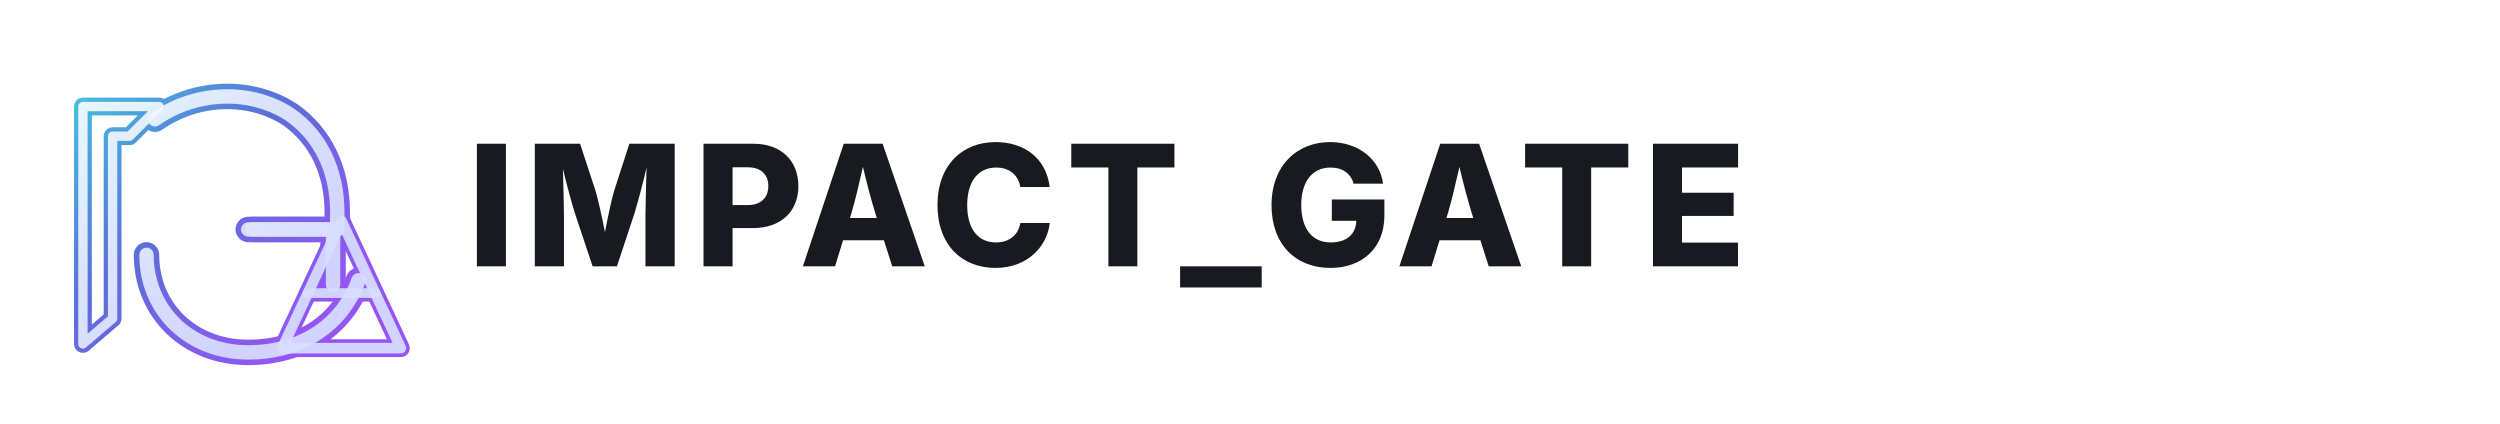
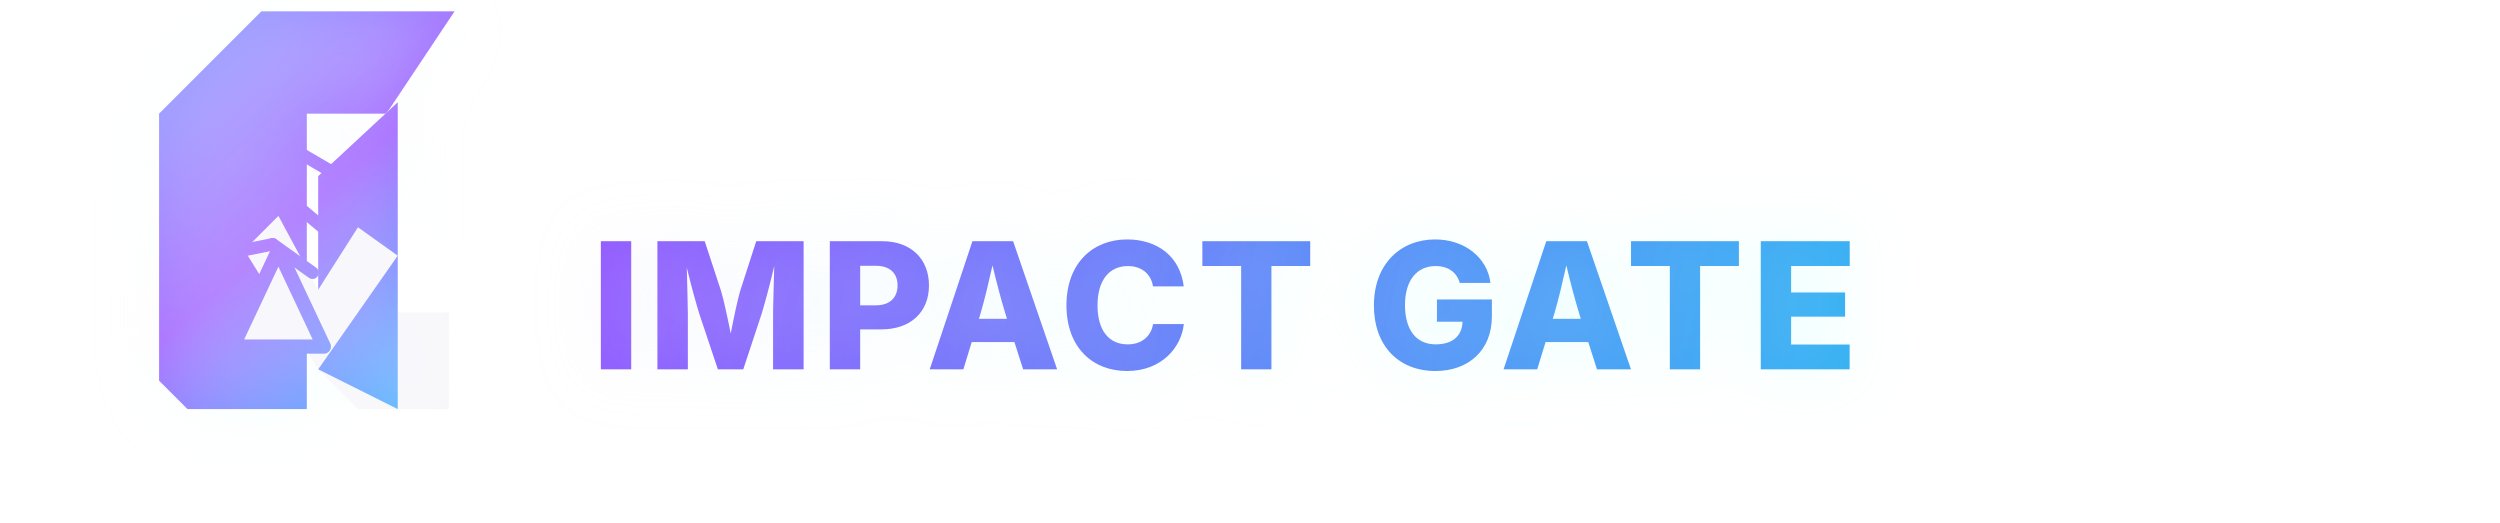
- <svg xmlns="http://www.w3.org/2000/svg" width="460" height="78" viewBox="0 0 460 78" fill="none">
+ <svg xmlns="http://www.w3.org/2000/svg" width="440" height="92" viewBox="0 0 440 92" fill="none">
  <defs>
-     <linearGradient id="logo-neon-light" x1="8" y1="8" x2="72" y2="72" gradientUnits="userSpaceOnUse">
-       <stop stop-color="#3EDAE2" />
-       <stop offset="0.52" stop-color="#5B6FD8" />
-       <stop offset="1" stop-color="#9555F5" />
+     <linearGradient id="ig-mark-light" x1="20" y1="14" x2="78" y2="78" gradientUnits="userSpaceOnUse">
+       <stop stop-color="#97A4FF" />
+       <stop offset="0.46" stop-color="#A56CFF" />
+       <stop offset="1" stop-color="#49C9FF" />
    </linearGradient>
-     <linearGradient id="logo-core-light" x1="14" y1="14" x2="64" y2="64" gradientUnits="userSpaceOnUse">
-       <stop stop-color="#F7FFFF" />
-       <stop offset="1" stop-color="#D7DDFF" />
+     <linearGradient id="ig-text-light" x1="110" y1="18" x2="360" y2="72" gradientUnits="userSpaceOnUse">
+       <stop stop-color="#9159FF" />
+       <stop offset="1" stop-color="#27BDF0" />
    </linearGradient>
+     <filter id="ig-glow-light" x="0" y="0" width="440" height="92" filterUnits="userSpaceOnUse" color-interpolation-filters="sRGB">
+       <feGaussianBlur stdDeviation="5.5" result="blur" />
+       <feColorMatrix in="blur" type="matrix" values="1 0 0 0 0.3 0 1 0 0 0.5 0 0 1 0 0.9 0 0 0 0.18 0" />
+       <feBlend in="SourceGraphic" mode="screen" />
+     </filter>
  </defs>
-   <g transform="translate(2 4) scale(0.78)" stroke-linecap="round" stroke-linejoin="round">
-     <path d="M17 20H35L28 27H24V70L17 76V20Z" stroke="url(#logo-neon-light)" stroke-width="4.2" />
-     <path d="M34 23C44 16 57 16 66 22C73 27 77 35 77 45V49H57" stroke="url(#logo-neon-light)" stroke-width="6" />
-     <path d="M32 55C32 68 42 78 56 78C68 78 78 72 82 61" stroke="url(#logo-neon-light)" stroke-width="6" />
-     <path d="M56 49H76V62" stroke="url(#logo-neon-light)" stroke-width="6" />
-     <path d="M64 77L78 47L92 77H64Z" stroke="url(#logo-neon-light)" stroke-width="4.2" />
-     <path d="M70 64H86" stroke="url(#logo-neon-light)" stroke-width="4" />
-     <path d="M17 20H35L28 27H24V70L17 76V20Z" stroke="url(#logo-core-light)" stroke-width="2.2" opacity="0.92" />
-     <path d="M34 23C44 16 57 16 66 22C73 27 77 35 77 45V49H57" stroke="url(#logo-core-light)" stroke-width="3.4" opacity="0.92" />
-     <path d="M32 55C32 68 42 78 56 78C68 78 78 72 82 61" stroke="url(#logo-core-light)" stroke-width="3.4" opacity="0.92" />
-     <path d="M56 49H76V62" stroke="url(#logo-core-light)" stroke-width="3.4" opacity="0.92" />
-     <path d="M64 77L78 47L92 77H64Z" stroke="url(#logo-core-light)" stroke-width="2.5" opacity="0.92" />
-     <path d="M70 64H86" stroke="url(#logo-core-light)" stroke-width="2.3" opacity="0.92" />
+   <g filter="url(#ig-glow-light)">
+     <path d="M28 20L46 2H80L68 20H54V72H33L28 67V20Z" fill="url(#ig-mark-light)" />
+     <path d="M56 31L70 18V55H79V72H63L56 65V31Z" fill="#F7F7FB" />
+     <path d="M56 31L70 18V72L56 65V31Z" fill="url(#ig-mark-light)" />
+     <path d="M56 65L43 44L49 38L56 51L63 40L70 45L56 65Z" fill="#F7F7FB" />
+     <path d="M44 57L49 60" stroke="url(#ig-mark-light)" stroke-width="2.2" stroke-linecap="round" />
+     <path d="M46 50L52 54" stroke="url(#ig-mark-light)" stroke-width="2.2" stroke-linecap="round" />
+     <path d="M48 43L55 48" stroke="url(#ig-mark-light)" stroke-width="2.2" stroke-linecap="round" />
+     <path d="M52 36L58 41" stroke="url(#ig-mark-light)" stroke-width="2.2" stroke-linecap="round" />
+     <path d="M58 30L63 34" stroke="url(#ig-mark-light)" stroke-width="2.2" stroke-linecap="round" />
+     <path d="M44 57L41 66" stroke="url(#ig-mark-light)" stroke-width="2.2" stroke-linecap="round" />
+     <path d="M46 50L39 55" stroke="url(#ig-mark-light)" stroke-width="2.2" stroke-linecap="round" />
+     <path d="M48 43L38 45" stroke="url(#ig-mark-light)" stroke-width="2.2" stroke-linecap="round" />
+     <path d="M52 36L40 33" stroke="url(#ig-mark-light)" stroke-width="2.2" stroke-linecap="round" />
+     <path d="M58 30L46 23" stroke="url(#ig-mark-light)" stroke-width="2.2" stroke-linecap="round" />
+     <path d="M41 61L49 44L57 61H41Z" fill="#F7F7FB" stroke="url(#ig-mark-light)" stroke-width="2.5" stroke-linejoin="round" />
+     <text x="104" y="65" fill="url(#ig-text-light)" font-size="31" font-weight="800" letter-spacing="1.1" font-family="Space Grotesk, Inter, Arial, sans-serif">IMPACT GATE</text>
  </g>
-   <text x="86" y="49" fill="#181A1F" font-size="31" font-weight="800" letter-spacing="1.8" font-family="Inter, Arial, sans-serif">IMPACT_GATE</text>
</svg>
